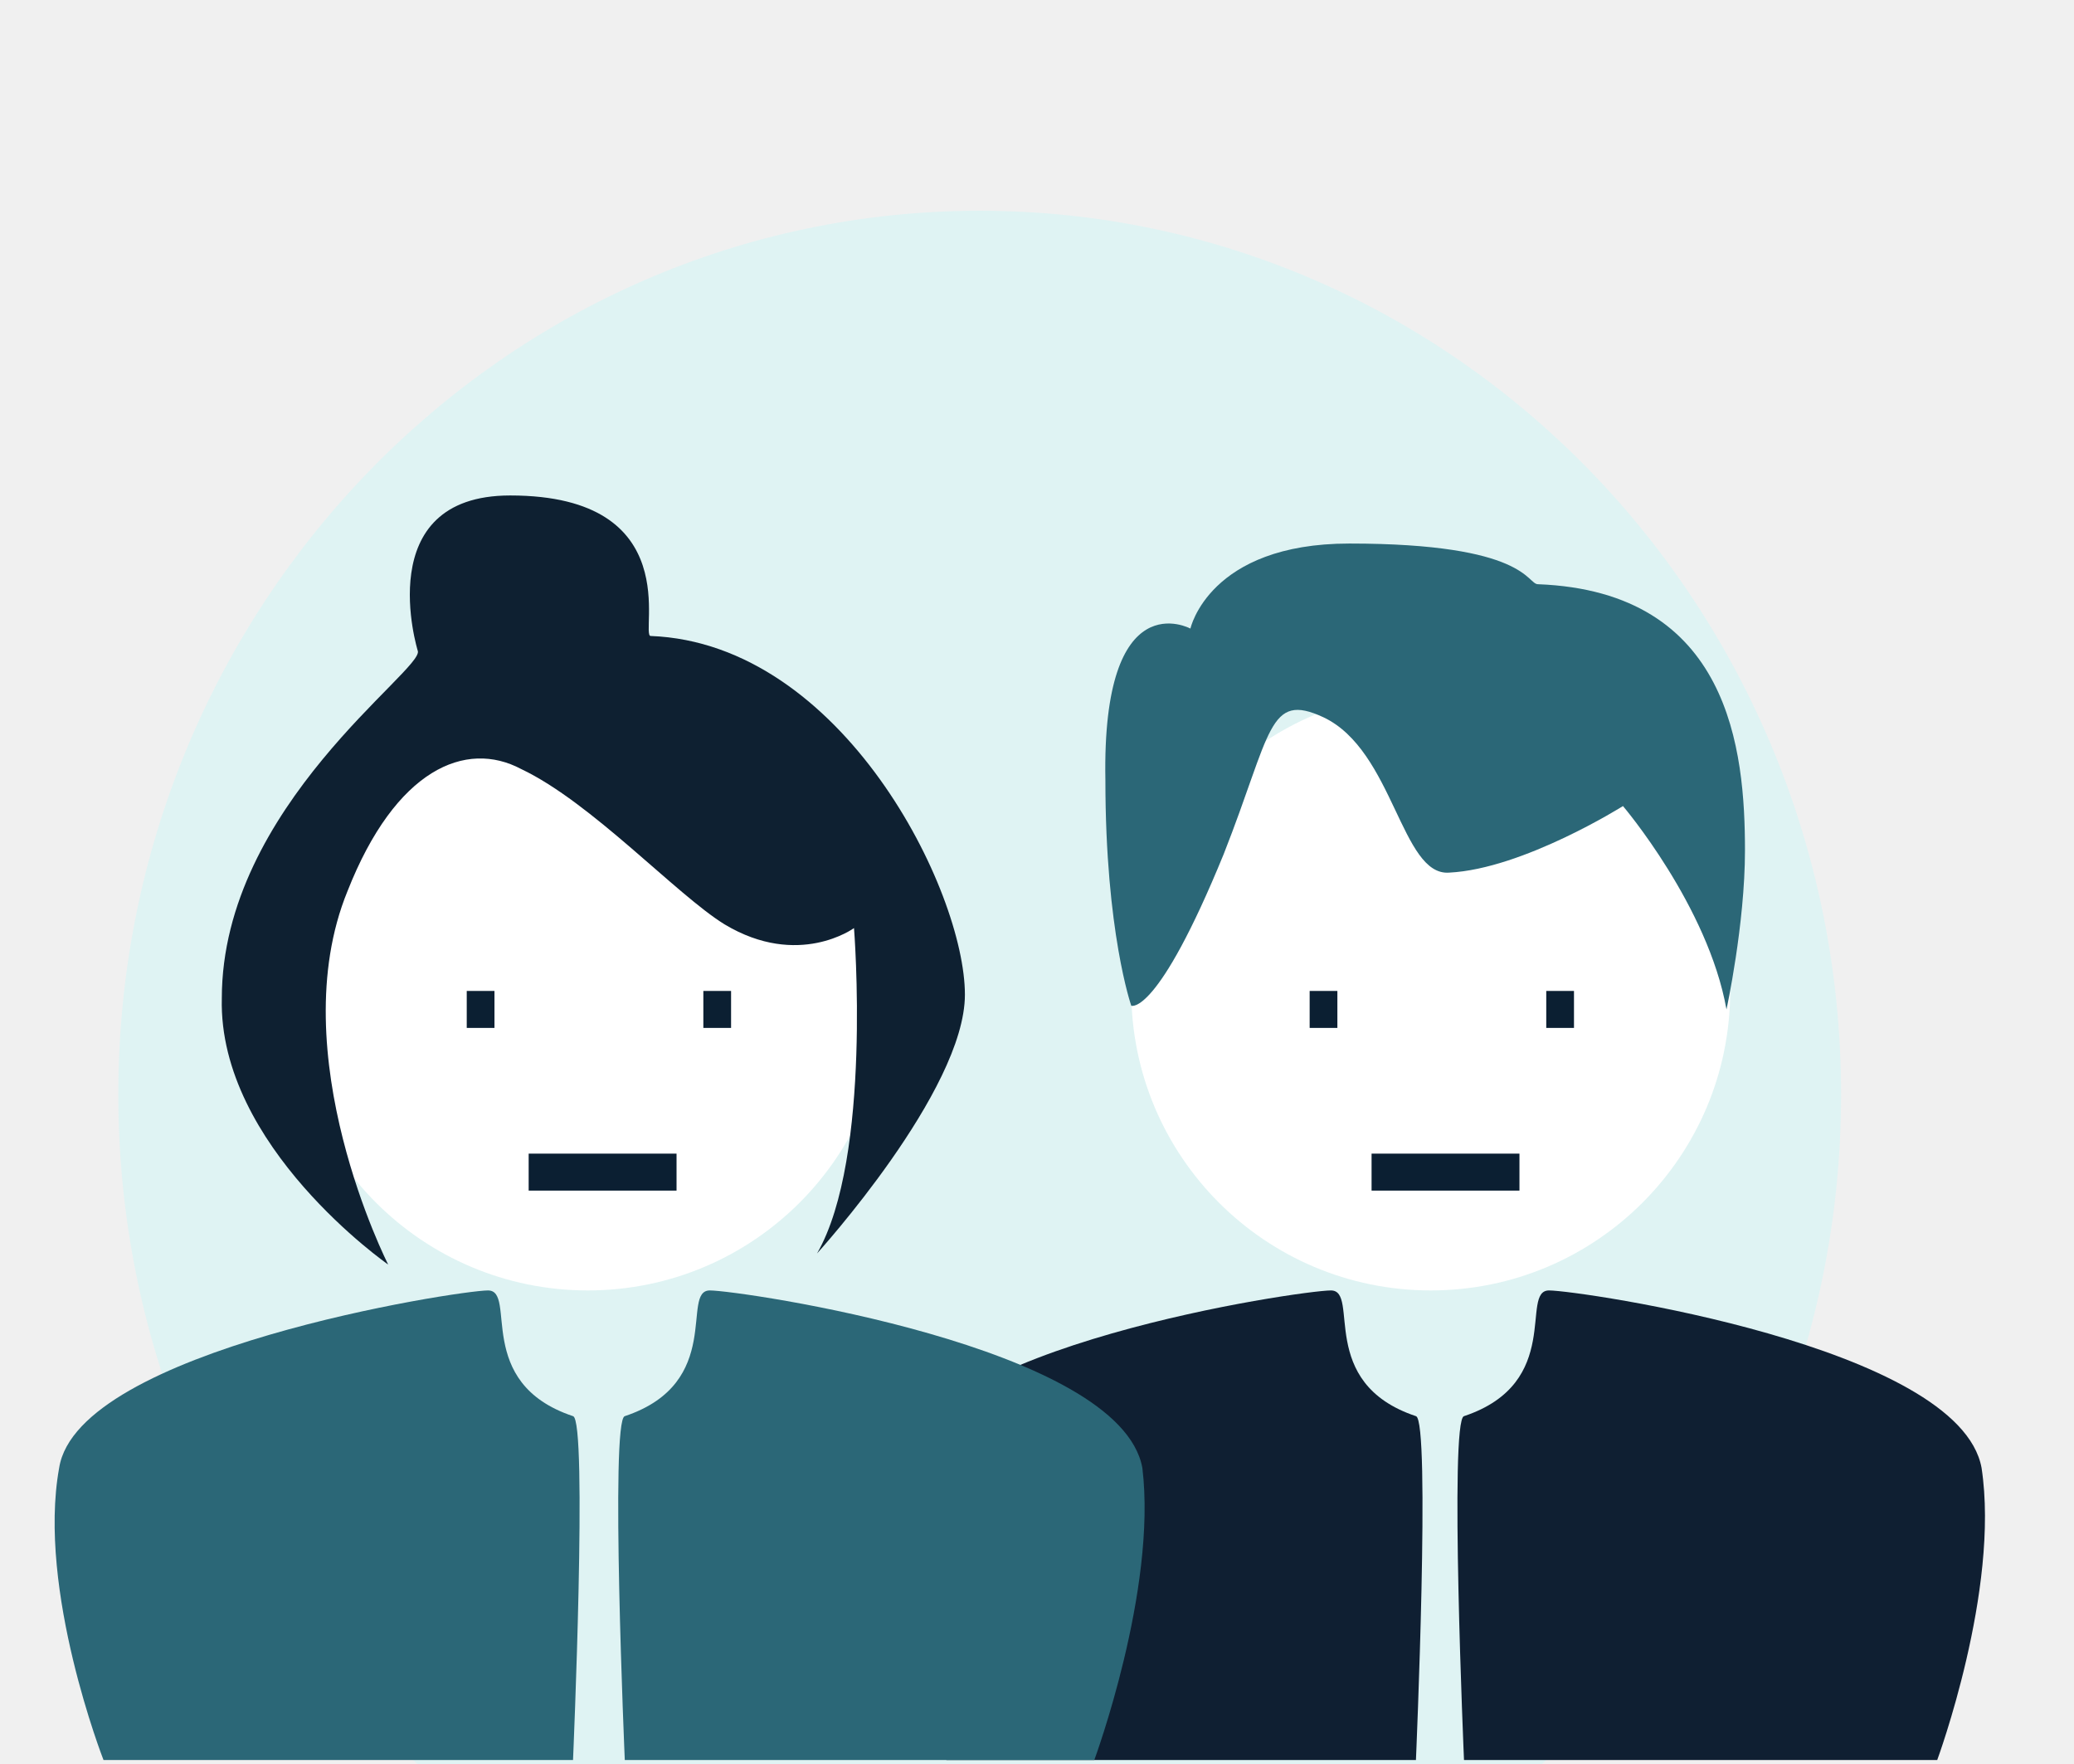
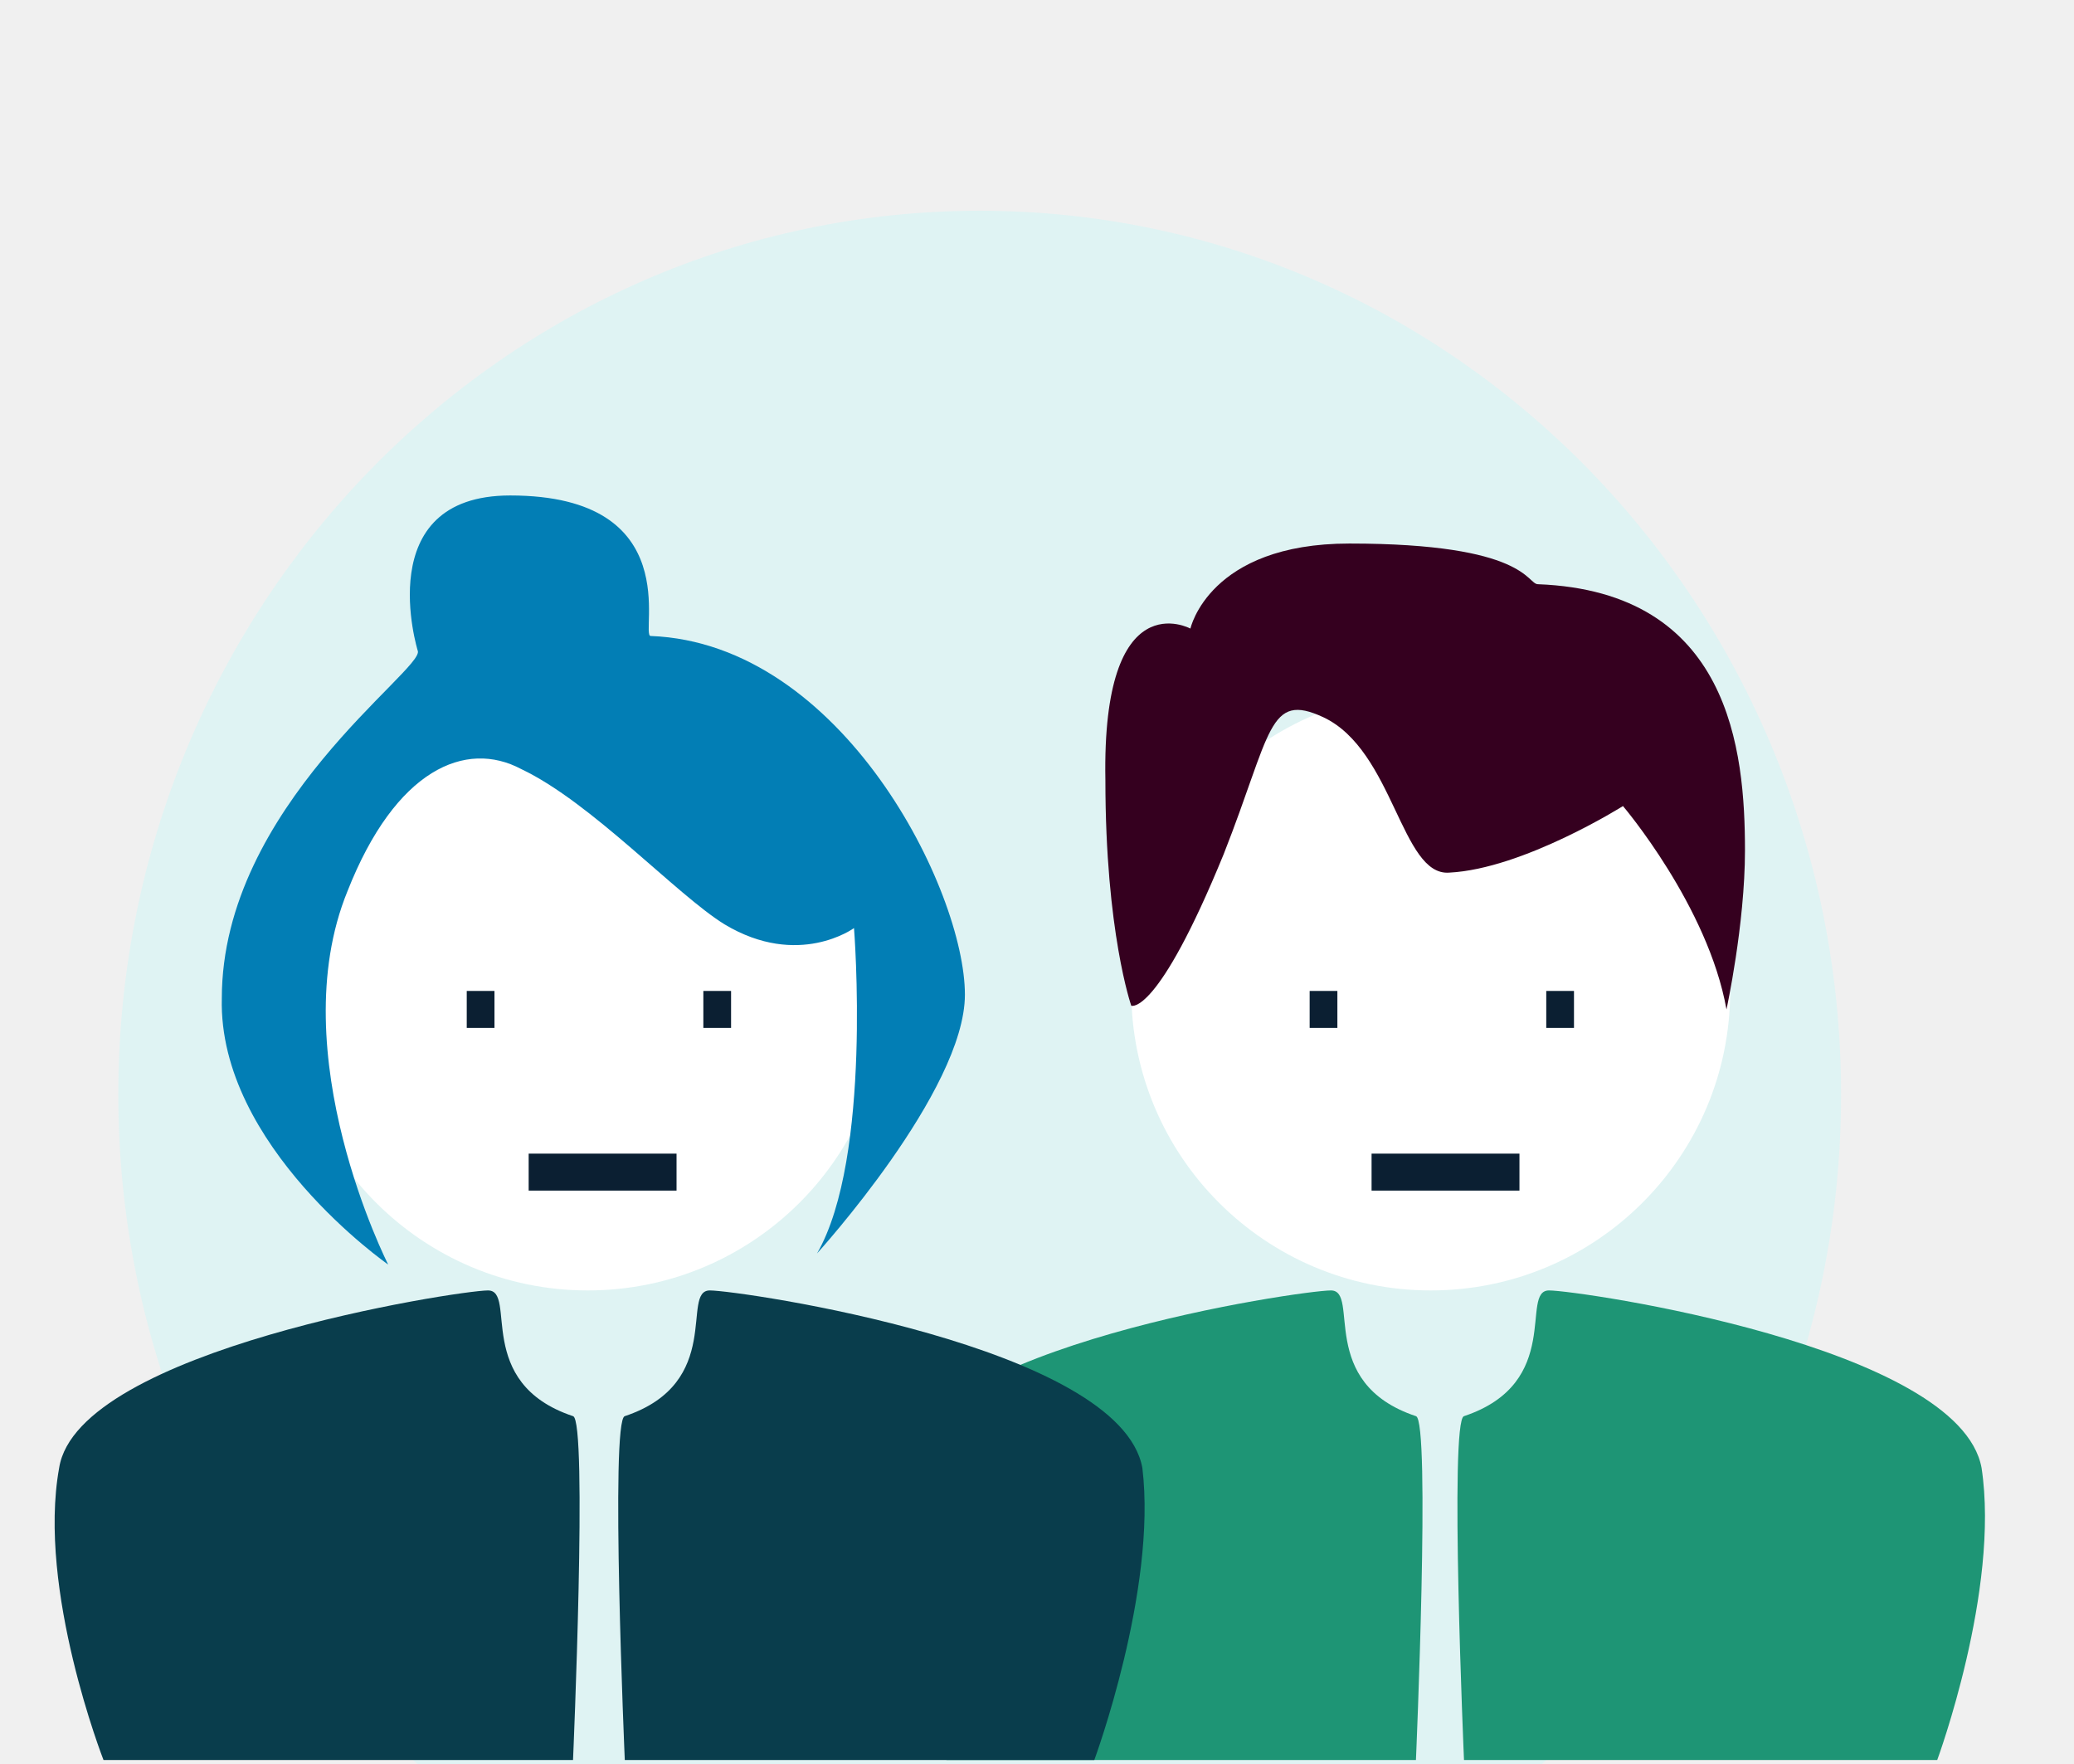
- <svg xmlns="http://www.w3.org/2000/svg" version="1.1" x="0px" y="0px" viewBox="0 0 56.1 47.7" style="enable-background:new 0 0 56.1 47.7;" xml:space="preserve">
+ <svg xmlns="http://www.w3.org/2000/svg" version="1.1" id="Layer_1" x="0px" y="0px" viewBox="0 0 56.1 47.7" style="enable-background:new 0 0 56.1 47.7;" xml:space="preserve">
  <style type="text/css">
	.st0{fill:#DFF3F3;}
	.st1{fill:#FFFFFF;}
- 	.st2{fill:#2B6777;}
+ 	.st2{fill:#35001F;}
	.st3{fill:none;stroke:#0B1F32;stroke-miterlimit:10;}
- 	.st4{fill:#0F1F32;}
+ 	.st4{fill:#1E9575;}
	.st5{fill:none;stroke:#0B1F32;stroke-width:0.75;stroke-miterlimit:10;}
- 	.st6{fill:#0E2031;}
+ 	.st6{fill:#027EB5;}
+ 	.st7{fill:#093D4C;}
</style>
-   <g id="Layer_1">
+   <g id="Layer_1_1_">
    <ellipse class="st0" cx="26.5" cy="29.6" rx="23.3" ry="23.9" />
  </g>
-   <g id="Layer_2">
+   <g id="Layer_2_1_">
    <circle class="st1" cx="38.7" cy="26.8" r="8.1" />
    <path class="st2" d="M30.6,27.2c0,0,0.7,0.3,2.5-4.1c1.3-3.3,1.2-4.4,2.7-3.7c1.9,0.9,2.1,4.3,3.4,4.2c2-0.1,4.7-1.8,4.7-1.8   s2.3,2.7,2.8,5.5c0,0,0.5-2.3,0.5-4.3c0-2.7-0.4-7-5.6-7.2c-0.3,0-0.3-1.1-5.1-1.1c-3.8,0-4.3,2.3-4.3,2.3s-2.4-1.3-2.3,4.1   C29.9,25.2,30.6,27.2,30.6,27.2z" />
    <line class="st3" x1="37.1" y1="31.7" x2="41.1" y2="31.7" />
-     <path class="st4" d="M25.6,47.6h12.7c0,0,0.4-9.2,0-9.3c-2.7-0.9-1.5-3.4-2.3-3.4c-0.8,0-11.1,1.5-11.7,4.8   C23.8,43,25.6,47.6,25.6,47.6z" />
+     <path class="st4" d="M25.6,47.6h12.7c0,0,0.4-9.2,0-9.3c-2.7-0.9-1.5-3.4-2.3-3.4s-11.1,1.5-11.7,4.8C23.8,43,25.6,47.6,25.6,47.6z   " />
    <line class="st5" x1="35.8" y1="26.8" x2="35.8" y2="27.8" />
    <line class="st5" x1="42.2" y1="26.8" x2="42.2" y2="27.8" />
    <path class="st4" d="M52.4,47.6H39.6c0,0-0.4-9.2,0-9.3c2.7-0.9,1.5-3.4,2.3-3.4s11.1,1.5,11.7,4.8C54.1,43,52.4,47.6,52.4,47.6z" />
  </g>
  <g id="Layer_3">
    <circle class="st1" cx="15.9" cy="26.8" r="8.1" />
-     <path class="st6" d="M10.5,34.2c0,0-2.9-5.7-1.1-10.1c1.3-3.3,3.2-4.1,4.7-3.3c1.9,0.9,4.2,3.4,5.5,4.2c2,1.2,3.5,0.1,3.5,0.1   s0.5,6.2-1,8.8c0,0,4-4.4,4-7c0-2.8-3.3-9.5-8.5-9.7c-0.3,0,1-3.8-3.8-3.8c-3.8,0-2.5,4.2-2.5,4.2c0.2,0.5-5.3,4.2-5.3,9.4   C5.9,31,10.5,34.2,10.5,34.2z" />
+     <path class="st6" d="M10.5,34.2c0,0-2.9-5.7-1.1-10.1c1.3-3.3,3.2-4.1,4.7-3.3c1.9,0.9,4.2,3.4,5.5,4.2c2,1.2,3.5,0.1,3.5,0.1   s0.5,6.2-1,8.8c0,0,4-4.4,4-7c0-2.8-3.3-9.5-8.5-9.7c-0.3,0,1-3.8-3.8-3.8c-3.8,0-2.5,4.2-2.5,4.2C11.5,18.1,6,21.8,6,27   C5.9,31,10.5,34.2,10.5,34.2z" />
    <line class="st3" x1="14.3" y1="31.7" x2="18.3" y2="31.7" />
-     <path class="st2" d="M2.8,47.6h12.7c0,0,0.4-9.2,0-9.3c-2.7-0.9-1.5-3.4-2.3-3.4S2.1,36.5,1.6,39.7C1,43,2.8,47.6,2.8,47.6z" />
+     <path class="st7" d="M2.8,47.6h12.7c0,0,0.4-9.2,0-9.3c-2.7-0.9-1.5-3.4-2.3-3.4S2.1,36.5,1.6,39.7C1,43,2.8,47.6,2.8,47.6z" />
    <line class="st5" x1="13" y1="26.8" x2="13" y2="27.8" />
    <line class="st5" x1="19.4" y1="26.8" x2="19.4" y2="27.8" />
-     <path class="st2" d="M29.6,47.6H16.9c0,0-0.4-9.2,0-9.3c2.7-0.9,1.5-3.4,2.3-3.4c0.8,0,11.1,1.5,11.7,4.8   C31.3,43,29.6,47.6,29.6,47.6z" />
+     <path class="st7" d="M29.6,47.6H16.9c0,0-0.4-9.2,0-9.3c2.7-0.9,1.5-3.4,2.3-3.4s11.1,1.5,11.7,4.8C31.3,43,29.6,47.6,29.6,47.6z" />
  </g>
</svg>
